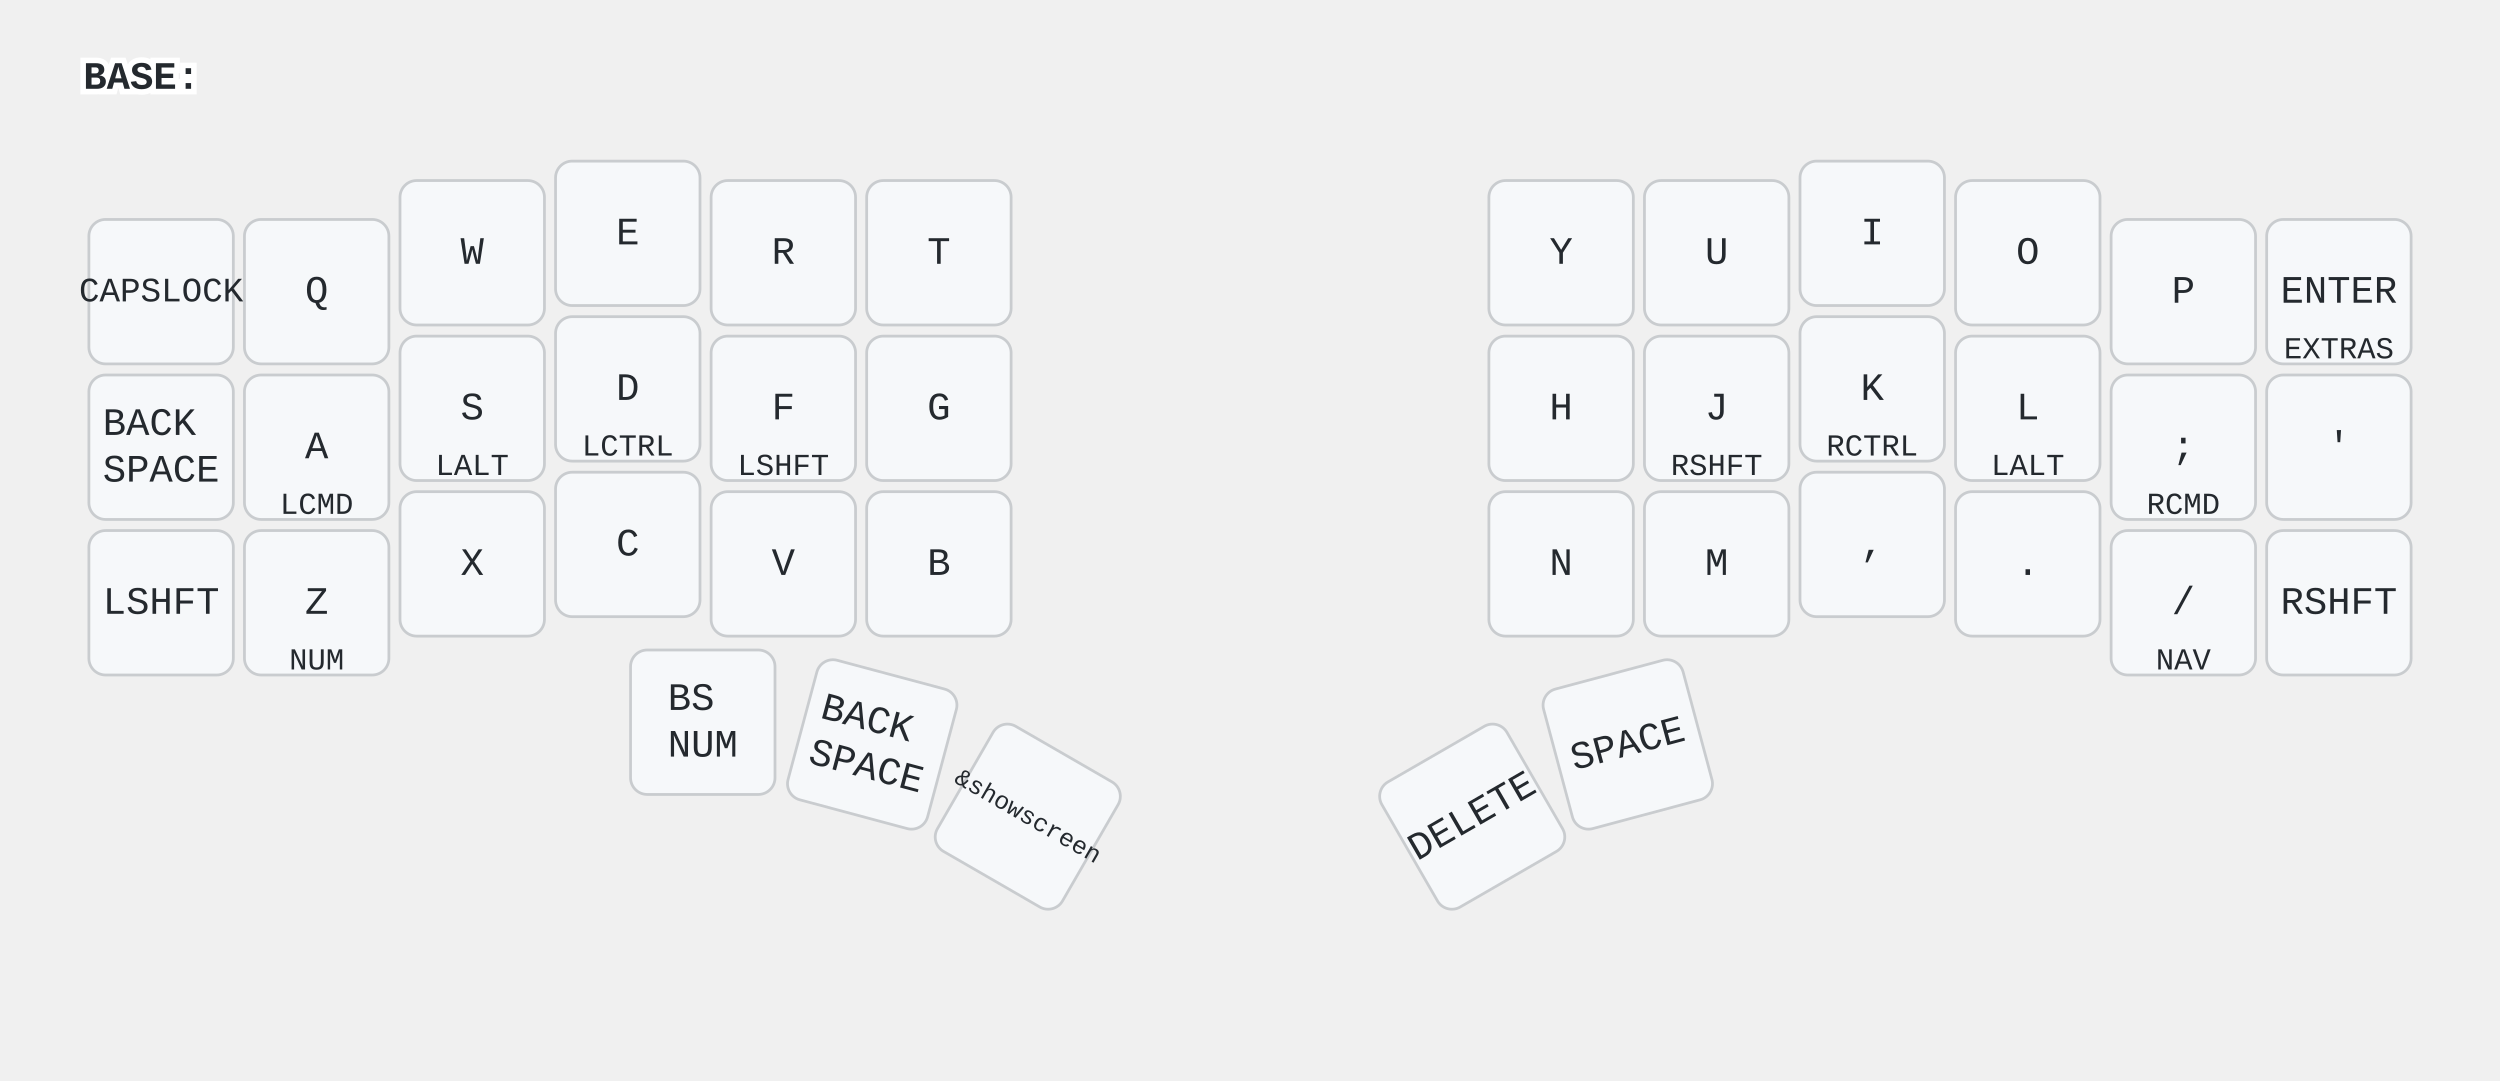
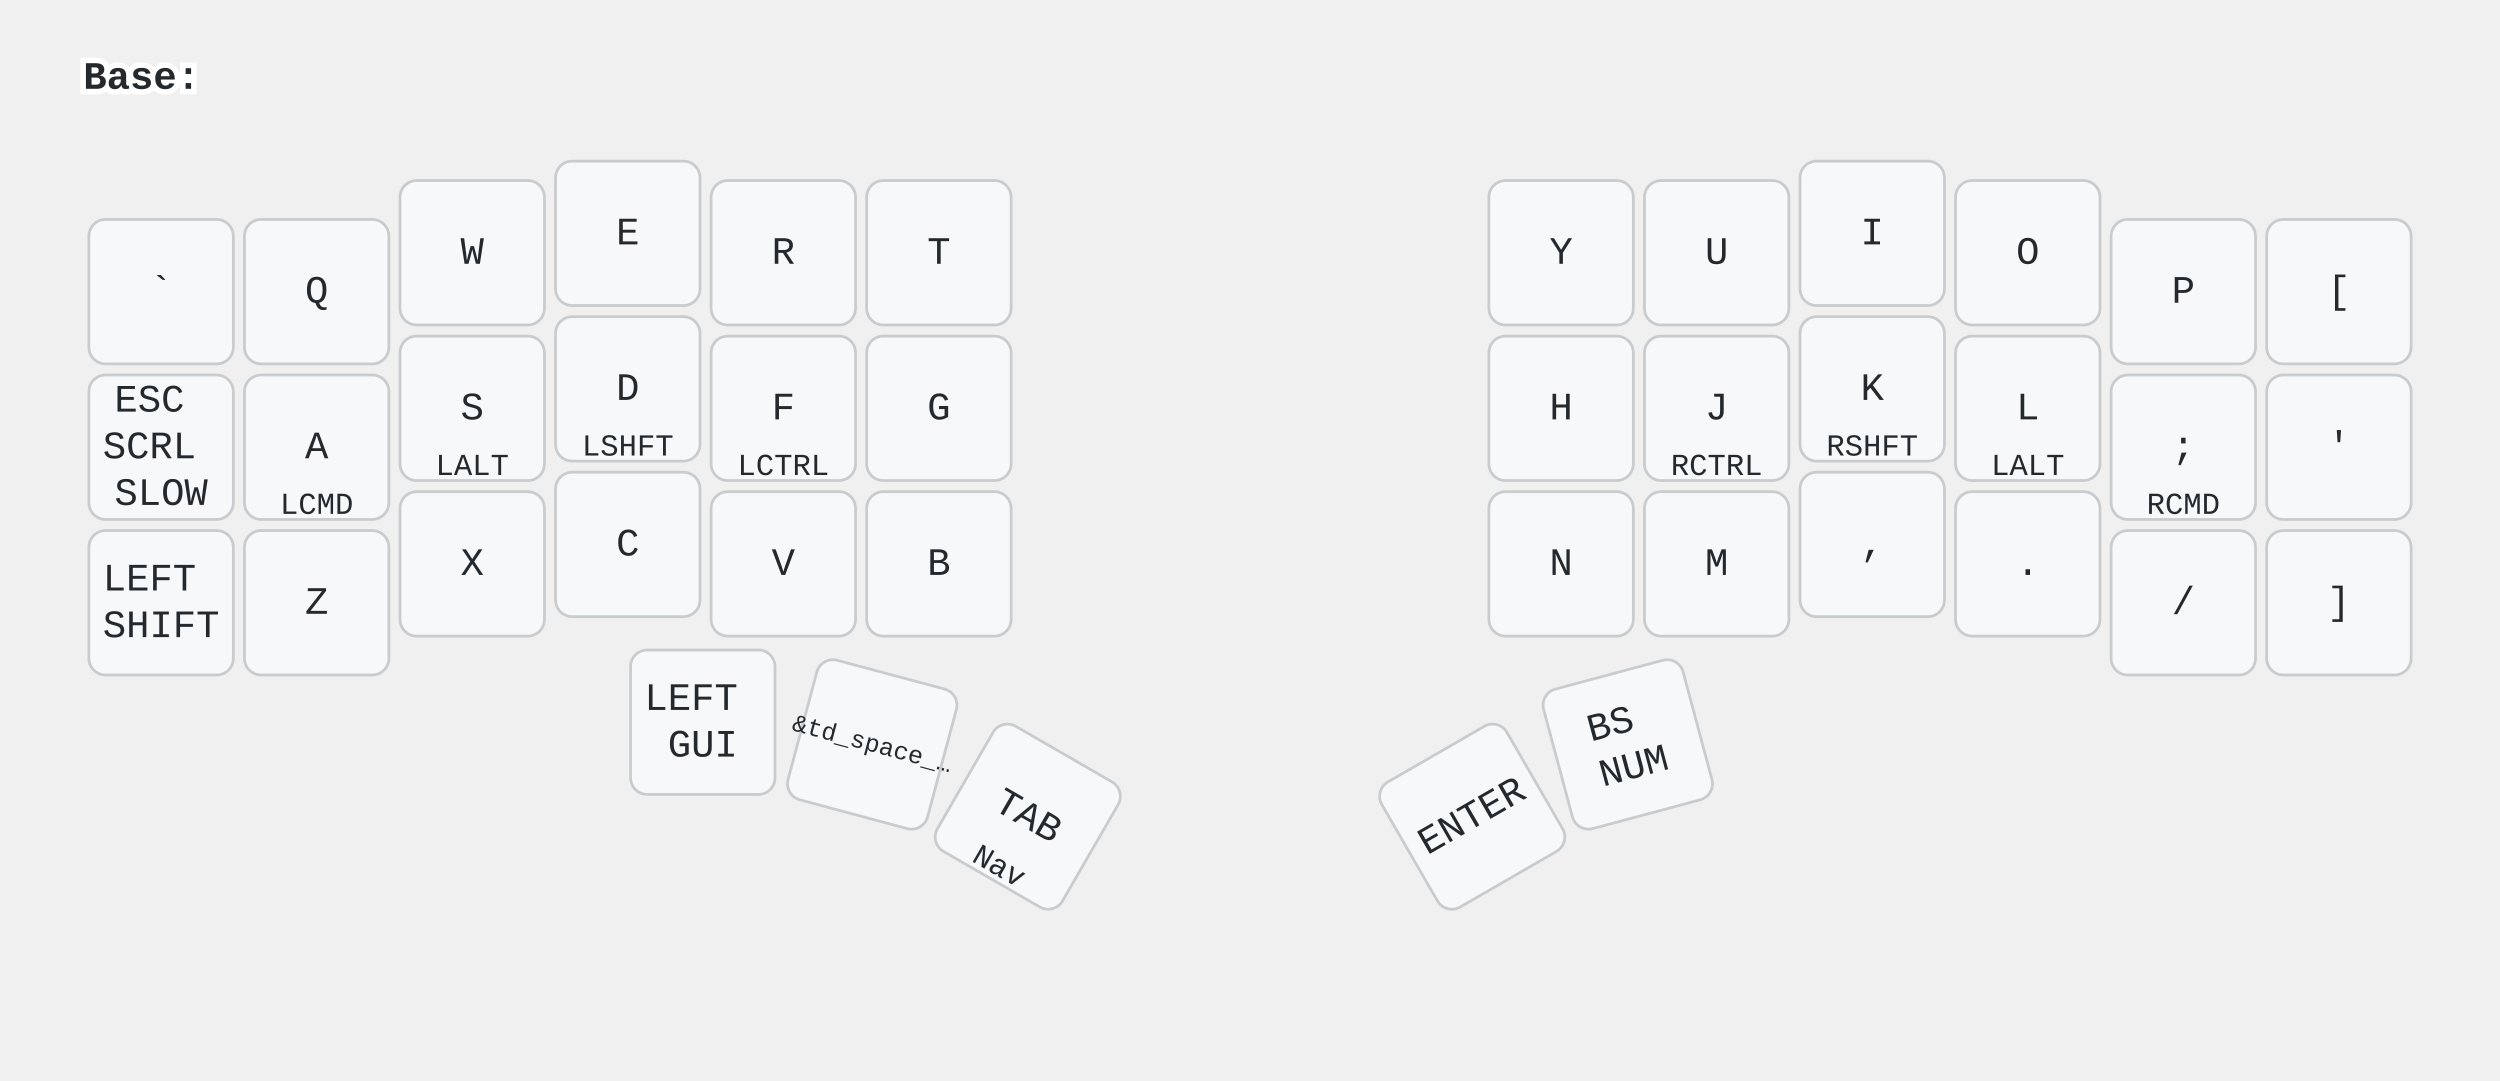
<svg xmlns="http://www.w3.org/2000/svg" width="900" height="389" viewBox="0 0 900 389" class="keymap">
  <style>/* inherit to force styles through use tags */
svg path {
    fill: inherit;
}

/* font and background color specifications */
svg.keymap {
    font-family: SFMono-Regular,Consolas,Liberation Mono,Menlo,monospace;
    font-size: 14px;
    font-kerning: normal;
    text-rendering: optimizeLegibility;
    fill: #24292e;
}

/* default key styling */
rect.key {
    fill: #f6f8fa;
}

rect.key, rect.combo {
    stroke: #c9cccf;
    stroke-width: 1;
}

/* default key side styling, only used is draw_key_sides is set */
rect.side {
    filter: brightness(90%);
}

/* color accent for combo boxes */
rect.combo, rect.combo-separate {
    fill: #cdf;
}

/* color accent for held keys */
rect.held, rect.combo.held {
    fill: #fdd;
}

/* color accent for ghost (optional) keys */
rect.ghost, rect.combo.ghost {
    stroke-dasharray: 4, 4;
    stroke-width: 2;
}

text {
    text-anchor: middle;
    dominant-baseline: middle;
}

/* styling for layer labels */
text.label {
    font-weight: bold;
    text-anchor: start;
    stroke: white;
    stroke-width: 4;
    paint-order: stroke;
}

/* styling for optional footer */
text.footer {
    text-anchor: end;
    dominant-baseline: auto;
    stroke: white;
    stroke-width: 4;
    paint-order: stroke;
}

/* styling for combo tap, and key non-tap label text */
- text.combo, text.hold, text.shifted, text.left, text.right {
+ text.combo, text.hold, text.shifted, text.left, text.right, text.tl, text.tr, text.bl, text.br {
    font-size: 11px;
}

- text.hold {
+ text.hold, text.bl, text.br {
    text-anchor: middle;
    dominant-baseline: auto;
}

- text.shifted {
+ text.shifted, text.tl, text.tr {
    text-anchor: middle;
    dominant-baseline: hanging;
}

- text.left {
+ text.left, text.tl, text.bl {
    text-anchor: start;
}

- text.right {
+ text.right, text.tr, text.br {
    text-anchor: end;
}

text.layer-activator {
    text-decoration: underline;
}

/* styling for hold/shifted label text in combo box */
text.combo.hold, text.combo.shifted, text.combo.left, text.combo.right {
    font-size: 8px;
}

/* lighter symbol for transparent keys */
text.trans {
    fill: #7b7e81;
}

/* styling for combo dendrons */
path.combo {
    stroke-width: 1;
    stroke: gray;
    fill: none;
}

/* Start Tabler Icons Cleanup */
/* cannot use height/width with glyphs */
.icon-tabler &gt; path {
    fill: inherit;
    stroke: inherit;
    stroke-width: 2;
}
/* hide tabler's default box */
.icon-tabler &gt; path[stroke="none"][fill="none"] {
    visibility: hidden;
}
/* End Tabler Icons Cleanup */

@media (prefers-color-scheme: dark) {
svg.keymap { fill: #d1d6db; }
rect.key { fill: #3f4750; }
rect.key, rect.combo { stroke: #60666c; }
rect.combo, rect.combo-separate { fill: #1f3d7a; }
rect.held, rect.combo.held { fill: #854747; }
text.label, text.footer { stroke: black; }
text.trans { fill: #7e8184; }
path.combo { stroke: #7f7f7f; }

}</style>
-   <g transform="translate(30, 0)" class="layer-BASE">
-     <text x="0" y="28" class="label" id="BASE">BASE:</text>
+   <g transform="translate(30, 0)" class="layer-Base">
+     <text x="0" y="28" class="label" id="Base">Base:</text>
    <g transform="translate(0, 56)">
      <g transform="translate(28, 49)" class="key keypos-0">
        <rect rx="6" ry="6" x="-26" y="-26" width="52" height="52" class="key" />
-         <text x="0" y="0" class="key tap">
-           <tspan style="font-size: 88%">CAPSLOCK</tspan>
-         </text>
+         <text x="0" y="0" class="key tap">`</text>
      </g>
      <g transform="translate(84, 49)" class="key keypos-1">
        <rect rx="6" ry="6" x="-26" y="-26" width="52" height="52" class="key" />
        <text x="0" y="0" class="key tap">Q</text>
      </g>
      <g transform="translate(140, 35)" class="key keypos-2">
        <rect rx="6" ry="6" x="-26" y="-26" width="52" height="52" class="key" />
        <text x="0" y="0" class="key tap">W</text>
      </g>
      <g transform="translate(196, 28)" class="key keypos-3">
        <rect rx="6" ry="6" x="-26" y="-26" width="52" height="52" class="key" />
        <text x="0" y="0" class="key tap">E</text>
      </g>
      <g transform="translate(252, 35)" class="key keypos-4">
        <rect rx="6" ry="6" x="-26" y="-26" width="52" height="52" class="key" />
        <text x="0" y="0" class="key tap">R</text>
      </g>
      <g transform="translate(308, 35)" class="key keypos-5">
        <rect rx="6" ry="6" x="-26" y="-26" width="52" height="52" class="key" />
        <text x="0" y="0" class="key tap">T</text>
      </g>
      <g transform="translate(532, 35)" class="key keypos-6">
        <rect rx="6" ry="6" x="-26" y="-26" width="52" height="52" class="key" />
        <text x="0" y="0" class="key tap">Y</text>
      </g>
      <g transform="translate(588, 35)" class="key keypos-7">
        <rect rx="6" ry="6" x="-26" y="-26" width="52" height="52" class="key" />
        <text x="0" y="0" class="key tap">U</text>
      </g>
      <g transform="translate(644, 28)" class="key keypos-8">
        <rect rx="6" ry="6" x="-26" y="-26" width="52" height="52" class="key" />
        <text x="0" y="0" class="key tap">I</text>
      </g>
      <g transform="translate(700, 35)" class="key keypos-9">
        <rect rx="6" ry="6" x="-26" y="-26" width="52" height="52" class="key" />
        <text x="0" y="0" class="key tap">O</text>
      </g>
      <g transform="translate(756, 49)" class="key keypos-10">
        <rect rx="6" ry="6" x="-26" y="-26" width="52" height="52" class="key" />
        <text x="0" y="0" class="key tap">P</text>
      </g>
      <g transform="translate(812, 49)" class="key keypos-11">
        <rect rx="6" ry="6" x="-26" y="-26" width="52" height="52" class="key" />
-         <text x="0" y="0" class="key tap">ENTER</text>
-         <text x="0" y="24" class="key hold">EXTRAS</text>
+         <text x="0" y="0" class="key tap">[</text>
      </g>
      <g transform="translate(28, 105)" class="key keypos-12">
        <rect rx="6" ry="6" x="-26" y="-26" width="52" height="52" class="key" />
        <text x="0" y="0" class="key tap">
-           <tspan x="0" dy="-0.6em">BACK</tspan>
-           <tspan x="0" dy="1.2em">SPACE</tspan>
+           <tspan x="0" dy="-1.2em">ESC</tspan>
+           <tspan x="0" dy="1.2em">SCRL</tspan>
+           <tspan x="0" dy="1.2em">SLOW</tspan>
        </text>
      </g>
      <g transform="translate(84, 105)" class="key keypos-13">
        <rect rx="6" ry="6" x="-26" y="-26" width="52" height="52" class="key" />
        <text x="0" y="0" class="key tap">A</text>
        <text x="0" y="24" class="key hold">LCMD</text>
      </g>
      <g transform="translate(140, 91)" class="key keypos-14">
        <rect rx="6" ry="6" x="-26" y="-26" width="52" height="52" class="key" />
        <text x="0" y="0" class="key tap">S</text>
        <text x="0" y="24" class="key hold">LALT</text>
      </g>
      <g transform="translate(196, 84)" class="key keypos-15">
        <rect rx="6" ry="6" x="-26" y="-26" width="52" height="52" class="key" />
        <text x="0" y="0" class="key tap">D</text>
+         <text x="0" y="24" class="key hold">LSHFT</text>
+       </g>
+       <g transform="translate(252, 91)" class="key keypos-16">
+         <rect rx="6" ry="6" x="-26" y="-26" width="52" height="52" class="key" />
+         <text x="0" y="0" class="key tap">F</text>
        <text x="0" y="24" class="key hold">LCTRL</text>
      </g>
-       <g transform="translate(252, 91)" class="key keypos-16">
-         <rect rx="6" ry="6" x="-26" y="-26" width="52" height="52" class="key" />
-         <text x="0" y="0" class="key tap">F</text>
-         <text x="0" y="24" class="key hold">LSHFT</text>
-       </g>
      <g transform="translate(308, 91)" class="key keypos-17">
        <rect rx="6" ry="6" x="-26" y="-26" width="52" height="52" class="key" />
        <text x="0" y="0" class="key tap">G</text>
      </g>
      <g transform="translate(532, 91)" class="key keypos-18">
        <rect rx="6" ry="6" x="-26" y="-26" width="52" height="52" class="key" />
        <text x="0" y="0" class="key tap">H</text>
      </g>
      <g transform="translate(588, 91)" class="key keypos-19">
        <rect rx="6" ry="6" x="-26" y="-26" width="52" height="52" class="key" />
        <text x="0" y="0" class="key tap">J</text>
+         <text x="0" y="24" class="key hold">RCTRL</text>
+       </g>
+       <g transform="translate(644, 84)" class="key keypos-20">
+         <rect rx="6" ry="6" x="-26" y="-26" width="52" height="52" class="key" />
+         <text x="0" y="0" class="key tap">K</text>
        <text x="0" y="24" class="key hold">RSHFT</text>
-       </g>
-       <g transform="translate(644, 84)" class="key keypos-20">
-         <rect rx="6" ry="6" x="-26" y="-26" width="52" height="52" class="key" />
-         <text x="0" y="0" class="key tap">K</text>
-         <text x="0" y="24" class="key hold">RCTRL</text>
      </g>
      <g transform="translate(700, 91)" class="key keypos-21">
        <rect rx="6" ry="6" x="-26" y="-26" width="52" height="52" class="key" />
        <text x="0" y="0" class="key tap">L</text>
        <text x="0" y="24" class="key hold">LALT</text>
      </g>
      <g transform="translate(756, 105)" class="key keypos-22">
        <rect rx="6" ry="6" x="-26" y="-26" width="52" height="52" class="key" />
        <text x="0" y="0" class="key tap">;</text>
        <text x="0" y="24" class="key hold">RCMD</text>
      </g>
      <g transform="translate(812, 105)" class="key keypos-23">
        <rect rx="6" ry="6" x="-26" y="-26" width="52" height="52" class="key" />
        <text x="0" y="0" class="key tap">'</text>
      </g>
      <g transform="translate(28, 161)" class="key keypos-24">
        <rect rx="6" ry="6" x="-26" y="-26" width="52" height="52" class="key" />
-         <text x="0" y="0" class="key tap">LSHFT</text>
+         <text x="0" y="0" class="key tap">
+           <tspan x="0" dy="-0.6em">LEFT</tspan>
+           <tspan x="0" dy="1.2em">SHIFT</tspan>
+         </text>
      </g>
      <g transform="translate(84, 161)" class="key keypos-25">
        <rect rx="6" ry="6" x="-26" y="-26" width="52" height="52" class="key" />
        <text x="0" y="0" class="key tap">Z</text>
-         <text x="0" y="24" class="key hold">NUM</text>
      </g>
      <g transform="translate(140, 147)" class="key keypos-26">
        <rect rx="6" ry="6" x="-26" y="-26" width="52" height="52" class="key" />
        <text x="0" y="0" class="key tap">X</text>
      </g>
      <g transform="translate(196, 140)" class="key keypos-27">
        <rect rx="6" ry="6" x="-26" y="-26" width="52" height="52" class="key" />
        <text x="0" y="0" class="key tap">C</text>
      </g>
      <g transform="translate(252, 147)" class="key keypos-28">
        <rect rx="6" ry="6" x="-26" y="-26" width="52" height="52" class="key" />
        <text x="0" y="0" class="key tap">V</text>
      </g>
      <g transform="translate(308, 147)" class="key keypos-29">
        <rect rx="6" ry="6" x="-26" y="-26" width="52" height="52" class="key" />
        <text x="0" y="0" class="key tap">B</text>
      </g>
      <g transform="translate(532, 147)" class="key keypos-30">
        <rect rx="6" ry="6" x="-26" y="-26" width="52" height="52" class="key" />
        <text x="0" y="0" class="key tap">N</text>
      </g>
      <g transform="translate(588, 147)" class="key keypos-31">
        <rect rx="6" ry="6" x="-26" y="-26" width="52" height="52" class="key" />
        <text x="0" y="0" class="key tap">M</text>
      </g>
      <g transform="translate(644, 140)" class="key keypos-32">
        <rect rx="6" ry="6" x="-26" y="-26" width="52" height="52" class="key" />
        <text x="0" y="0" class="key tap">,</text>
      </g>
      <g transform="translate(700, 147)" class="key keypos-33">
        <rect rx="6" ry="6" x="-26" y="-26" width="52" height="52" class="key" />
        <text x="0" y="0" class="key tap">.</text>
      </g>
      <g transform="translate(756, 161)" class="key keypos-34">
        <rect rx="6" ry="6" x="-26" y="-26" width="52" height="52" class="key" />
        <text x="0" y="0" class="key tap">/</text>
-         <text x="0" y="24" class="key hold">NAV</text>
      </g>
      <g transform="translate(812, 161)" class="key keypos-35">
        <rect rx="6" ry="6" x="-26" y="-26" width="52" height="52" class="key" />
-         <text x="0" y="0" class="key tap">RSHFT</text>
+         <text x="0" y="0" class="key tap">]</text>
      </g>
      <g transform="translate(223, 204)" class="key keypos-36">
+         <rect rx="6" ry="6" x="-26" y="-26" width="52" height="52" class="key" />
+         <text x="0" y="0" class="key tap">
+           <tspan x="0" dy="-0.6em">LEFT</tspan>
+           <tspan x="0" dy="1.2em">GUI</tspan>
+         </text>
+       </g>
+       <g transform="translate(284, 212) rotate(15.0)" class="key keypos-37">
+         <rect rx="6" ry="6" x="-26" y="-26" width="52" height="52" class="key" />
+         <text x="0" y="0" class="key tap">
+           <tspan style="font-size: 64%">&amp;td_space_…</tspan>
+         </text>
+       </g>
+       <g transform="translate(340, 238) rotate(30.0)" class="key keypos-38">
+         <rect rx="6" ry="6" x="-26" y="-26" width="52" height="52" class="key" />
+         <text x="0" y="0" class="key tap">TAB</text>
+         <text x="0" y="24" class="key hold">Nav</text>
+       </g>
+       <g transform="translate(500, 238) rotate(-30.0)" class="key keypos-39">
+         <rect rx="6" ry="6" x="-26" y="-26" width="52" height="52" class="key" />
+         <text x="0" y="0" class="key tap">ENTER</text>
+       </g>
+       <g transform="translate(556, 212) rotate(-15.0)" class="key keypos-40">
        <rect rx="6" ry="6" x="-26" y="-26" width="52" height="52" class="key" />
        <text x="0" y="0" class="key tap">
          <tspan x="0" dy="-0.6em">BS</tspan>
          <tspan x="0" dy="1.2em">NUM</tspan>
        </text>
-       </g>
-       <g transform="translate(284, 212) rotate(15.0)" class="key keypos-37">
-         <rect rx="6" ry="6" x="-26" y="-26" width="52" height="52" class="key" />
-         <text x="0" y="0" class="key tap">
-           <tspan x="0" dy="-0.6em">BACK</tspan>
-           <tspan x="0" dy="1.2em">SPACE</tspan>
-         </text>
-       </g>
-       <g transform="translate(340, 238) rotate(30.0)" class="key keypos-38">
-         <rect rx="6" ry="6" x="-26" y="-26" width="52" height="52" class="key" />
-         <text x="0" y="0" class="key tap">
-           <tspan style="font-size: 64%">&amp;showscreen</tspan>
-         </text>
-       </g>
-       <g transform="translate(500, 238) rotate(-30.0)" class="key keypos-39">
-         <rect rx="6" ry="6" x="-26" y="-26" width="52" height="52" class="key" />
-         <text x="0" y="0" class="key tap">DELETE</text>
-       </g>
-       <g transform="translate(556, 212) rotate(-15.0)" class="key keypos-40">
-         <rect rx="6" ry="6" x="-26" y="-26" width="52" height="52" class="key" />
-         <text x="0" y="0" class="key tap">SPACE</text>
      </g>
    </g>
  </g>
</svg>
